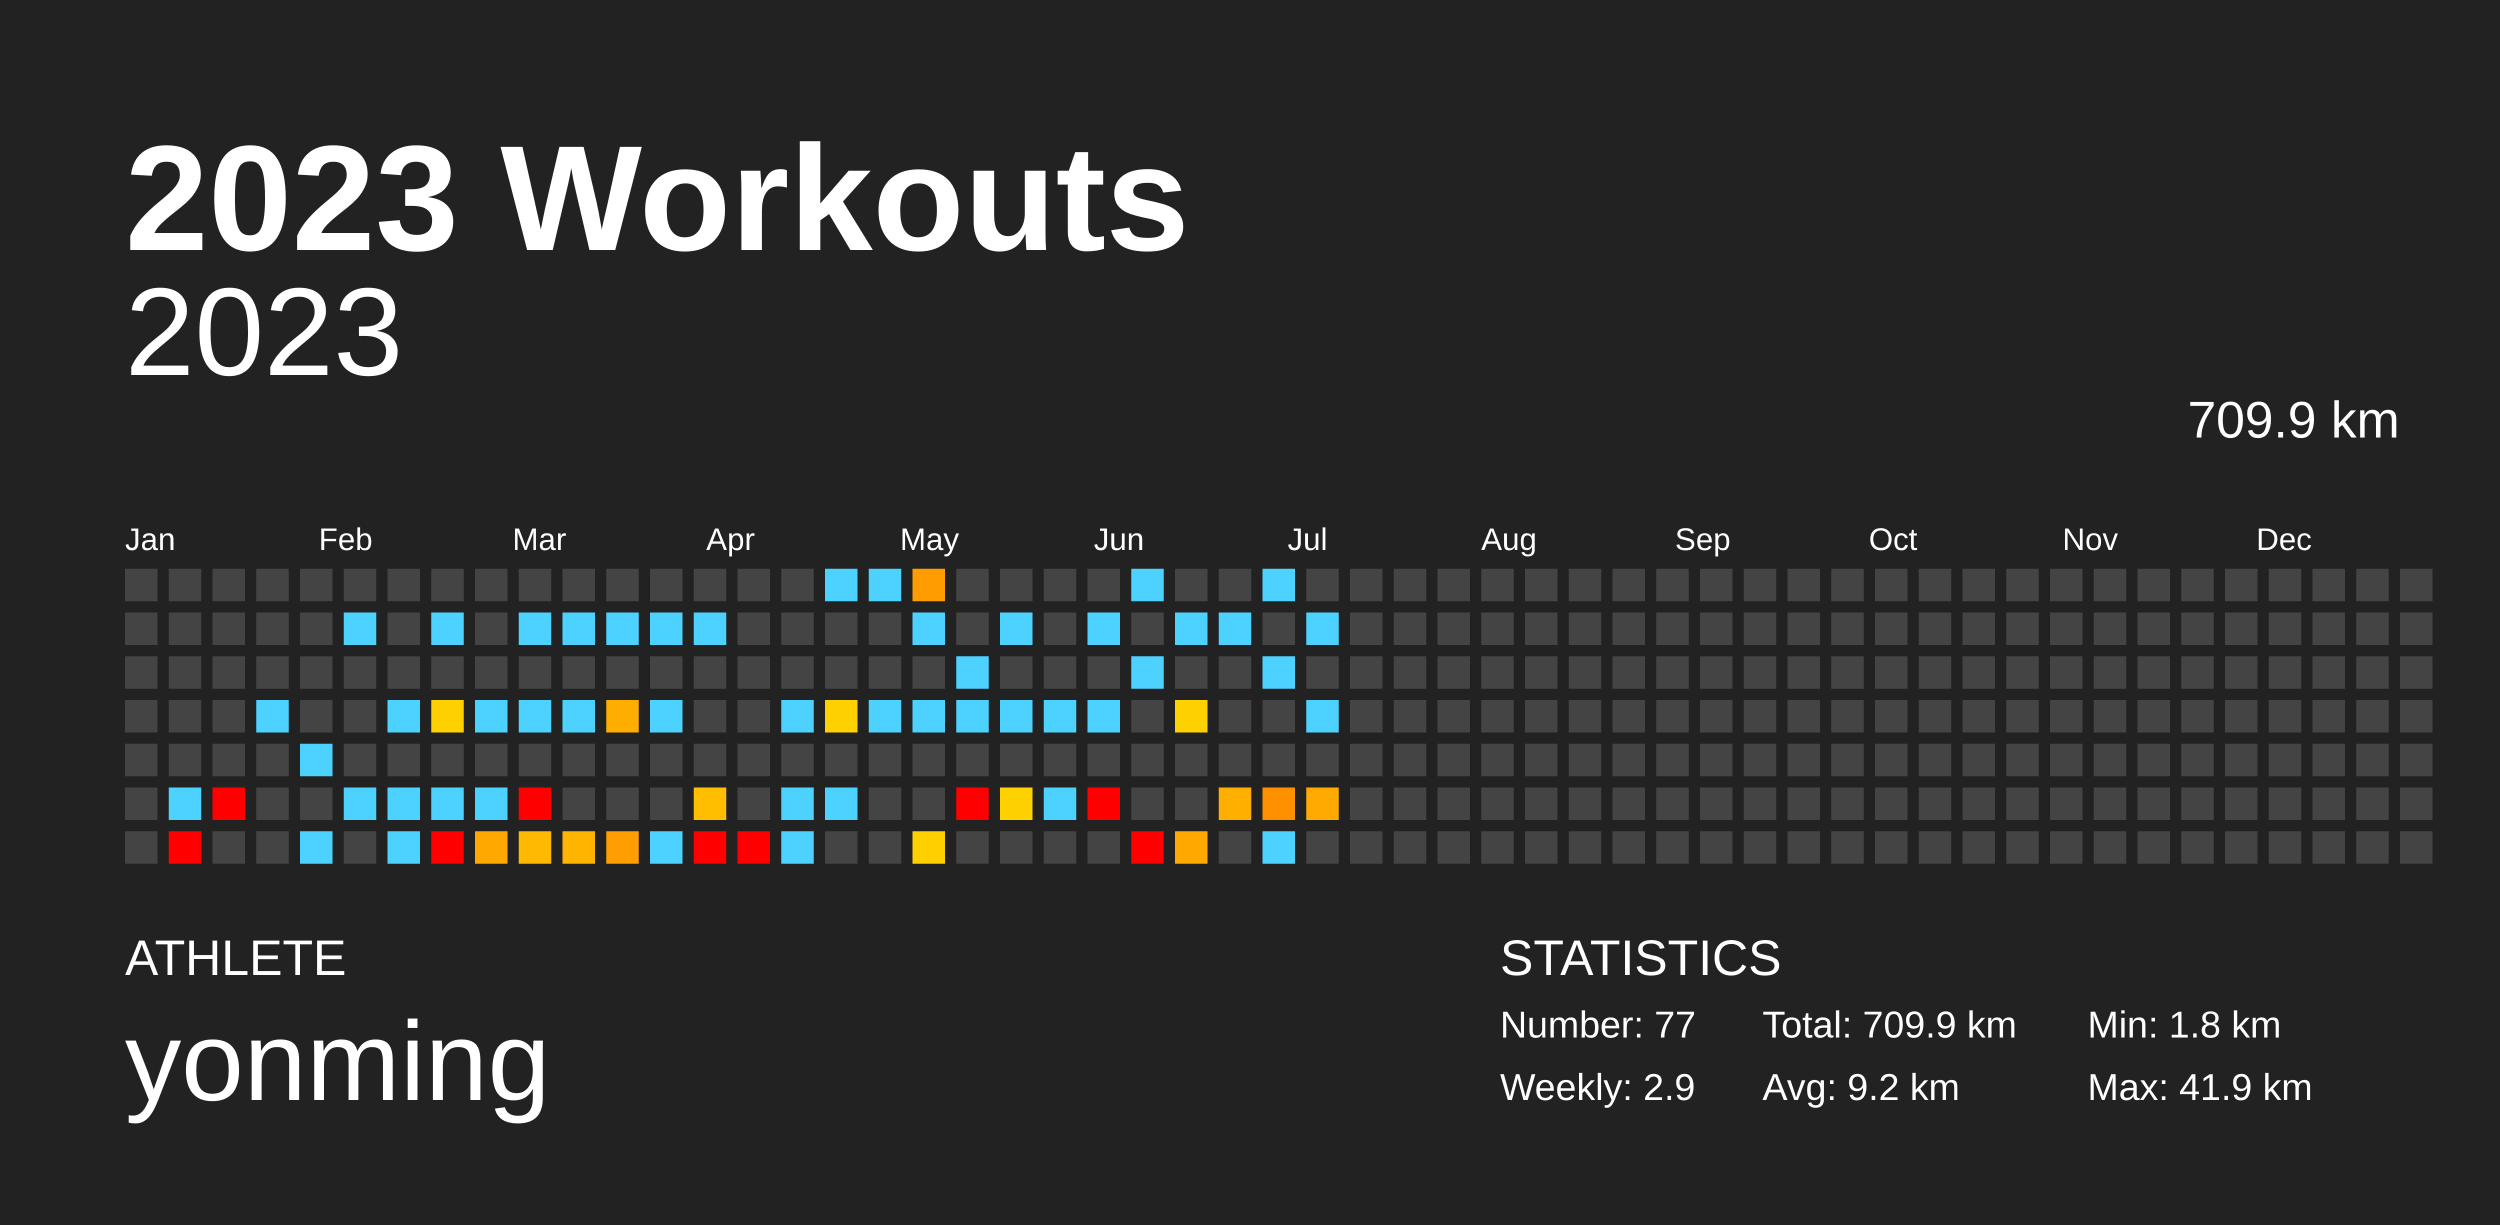
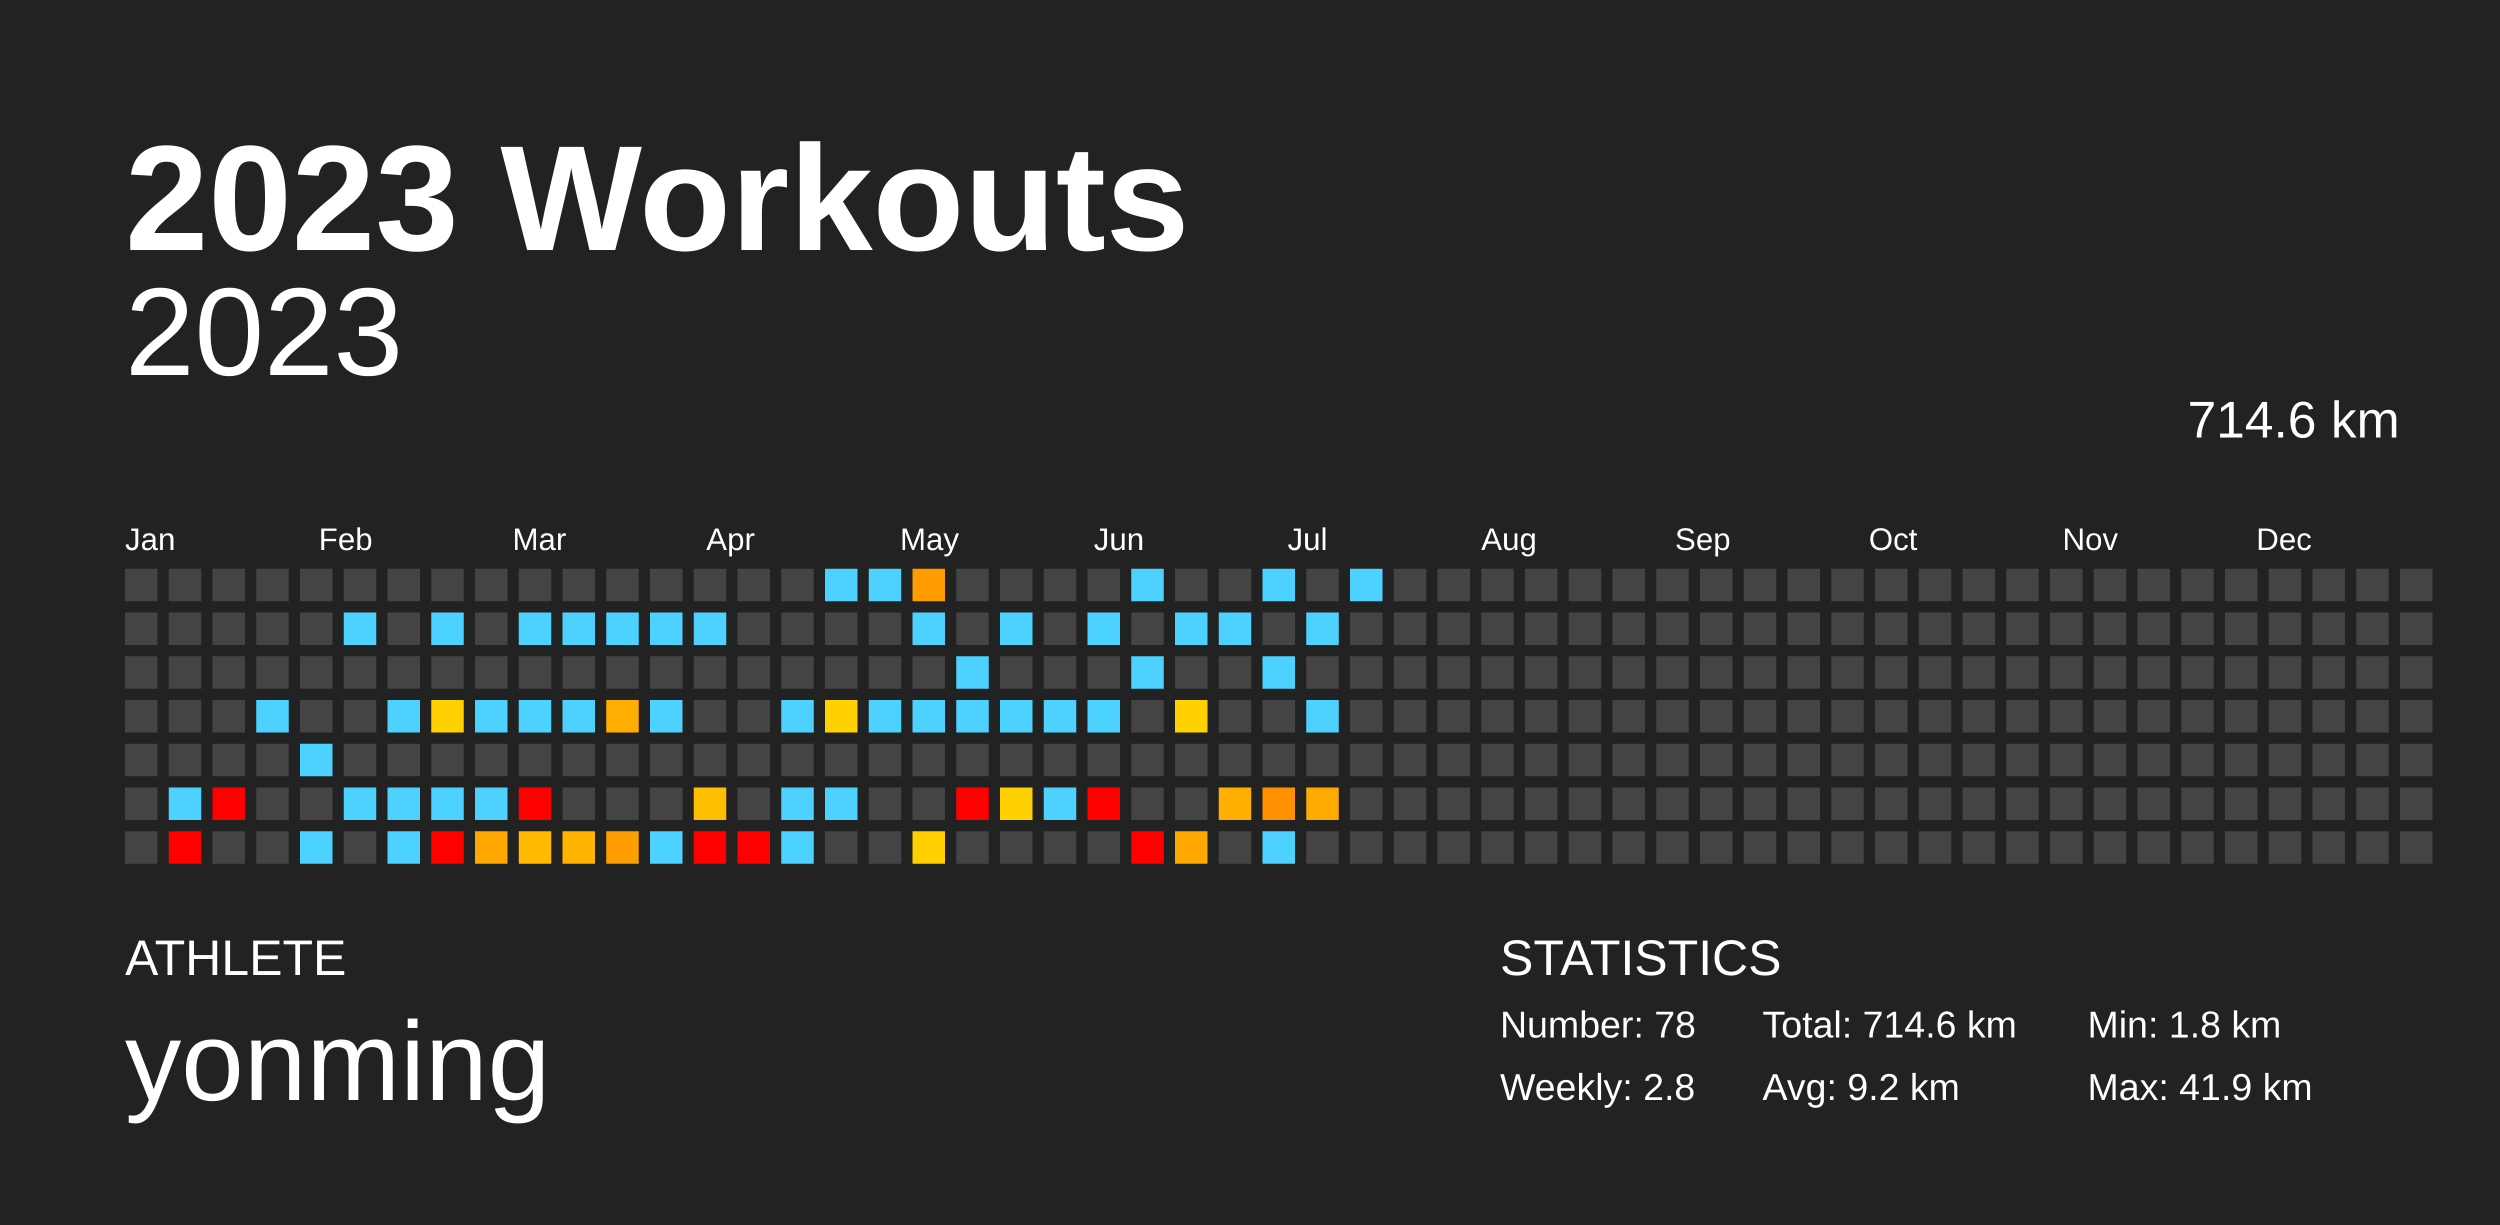
<svg xmlns="http://www.w3.org/2000/svg" baseProfile="full" height="98mm" version="1.1" viewBox="0,0,200,98" width="200mm">
  <defs />
  <rect fill="#222222" height="98" width="200" x="0" y="0" />
  <text fill="#FFFFFF" style="font-size:12px; font-family:Arial; font-weight:bold;" x="10" y="20">2023 Workouts</text>
  <text fill="#FFFFFF" style="font-size:4px; font-family:Arial" x="10" y="78">ATHLETE</text>
  <text fill="#FFFFFF" style="font-size:9px; font-family:Arial" x="10" y="88">yonming</text>
  <text fill="#FFFFFF" style="font-size:4px; font-family:Arial" x="120" y="78">STATISTICS</text>
-   <text fill="#FFFFFF" style="font-size:3px; font-family:Arial" x="120" y="83">Number: 77</text>
-   <text fill="#FFFFFF" style="font-size:3px; font-family:Arial" x="120" y="88">Weekly: 2.9</text>
-   <text fill="#FFFFFF" style="font-size:3px; font-family:Arial" x="141" y="83">Total: 709.9 km</text>
+   <text fill="#FFFFFF" style="font-size:3px; font-family:Arial" x="120" y="83">Number: 78</text>
+   <text fill="#FFFFFF" style="font-size:3px; font-family:Arial" x="120" y="88">Weekly: 2.8</text>
+   <text fill="#FFFFFF" style="font-size:3px; font-family:Arial" x="141" y="83">Total: 714.6 km</text>
  <text fill="#FFFFFF" style="font-size:3px; font-family:Arial" x="141" y="88">Avg: 9.2 km</text>
  <text fill="#FFFFFF" style="font-size:3px; font-family:Arial" x="167" y="83">Min: 1.8 km</text>
  <text fill="#FFFFFF" style="font-size:3px; font-family:Arial" x="167" y="88">Max: 41.9 km</text>
  <text alignment-baseline="hanging" fill="#FFFFFF" style="font-size:10.0px; font-family:Arial;" x="10" y="30">2023</text>
-   <text alignment-baseline="hanging" fill="#FFFFFF" style="font-size:4.125px; font-family:Arial;" x="175" y="35">709.9 km</text>
+   <text alignment-baseline="hanging" fill="#FFFFFF" style="font-size:4.125px; font-family:Arial;" x="175" y="35">714.6 km</text>
  <text fill="#FFFFFF" style="font-size:2.5px; font-family:Arial" x="10.0" y="44">Jan</text>
  <text fill="#FFFFFF" style="font-size:2.5px; font-family:Arial" x="25.5" y="44">Feb</text>
  <text fill="#FFFFFF" style="font-size:2.5px; font-family:Arial" x="41.0" y="44">Mar</text>
  <text fill="#FFFFFF" style="font-size:2.5px; font-family:Arial" x="56.5" y="44">Apr</text>
  <text fill="#FFFFFF" style="font-size:2.5px; font-family:Arial" x="72.0" y="44">May</text>
  <text fill="#FFFFFF" style="font-size:2.5px; font-family:Arial" x="87.5" y="44">Jun</text>
  <text fill="#FFFFFF" style="font-size:2.5px; font-family:Arial" x="103.0" y="44">Jul</text>
  <text fill="#FFFFFF" style="font-size:2.5px; font-family:Arial" x="118.5" y="44">Aug</text>
  <text fill="#FFFFFF" style="font-size:2.5px; font-family:Arial" x="134.0" y="44">Sep</text>
  <text fill="#FFFFFF" style="font-size:2.5px; font-family:Arial" x="149.5" y="44">Oct</text>
  <text fill="#FFFFFF" style="font-size:2.5px; font-family:Arial" x="165.0" y="44">Nov</text>
  <text fill="#FFFFFF" style="font-size:2.5px; font-family:Arial" x="180.5" y="44">Dec</text>
  <rect fill="#444444" height="2.6" width="2.6" x="10.0" y="45.5" />
  <rect fill="#444444" height="2.6" width="2.6" x="10.0" y="49.0" />
  <rect fill="#444444" height="2.6" width="2.6" x="10.0" y="52.5" />
  <rect fill="#444444" height="2.6" width="2.6" x="10.0" y="56.0" />
  <rect fill="#444444" height="2.6" width="2.6" x="10.0" y="59.5" />
  <rect fill="#444444" height="2.6" width="2.6" x="10.0" y="63.0" />
  <rect fill="#444444" height="2.6" width="2.6" x="10.0" y="66.5" />
  <rect fill="#444444" height="2.6" width="2.6" x="13.5" y="45.5" />
  <rect fill="#444444" height="2.6" width="2.6" x="13.5" y="49.0" />
  <rect fill="#444444" height="2.6" width="2.6" x="13.5" y="52.5" />
  <rect fill="#444444" height="2.6" width="2.6" x="13.5" y="56.0" />
  <rect fill="#444444" height="2.6" width="2.6" x="13.5" y="59.5" />
  <rect fill="#4dd2ff" height="2.6" width="2.6" x="13.5" y="63.0" />
  <rect fill="red" height="2.6" width="2.6" x="13.5" y="66.5" />
  <rect fill="#444444" height="2.6" width="2.6" x="17.0" y="45.5" />
  <rect fill="#444444" height="2.6" width="2.6" x="17.0" y="49.0" />
  <rect fill="#444444" height="2.6" width="2.6" x="17.0" y="52.5" />
  <rect fill="#444444" height="2.6" width="2.6" x="17.0" y="56.0" />
  <rect fill="#444444" height="2.6" width="2.6" x="17.0" y="59.5" />
  <rect fill="red" height="2.6" width="2.6" x="17.0" y="63.0" />
  <rect fill="#444444" height="2.6" width="2.6" x="17.0" y="66.5" />
  <rect fill="#444444" height="2.6" width="2.6" x="20.5" y="45.5" />
  <rect fill="#444444" height="2.6" width="2.6" x="20.5" y="49.0" />
  <rect fill="#444444" height="2.6" width="2.6" x="20.5" y="52.5" />
  <rect fill="#4dd2ff" height="2.6" width="2.6" x="20.5" y="56.0" />
  <rect fill="#444444" height="2.6" width="2.6" x="20.5" y="59.5" />
  <rect fill="#444444" height="2.6" width="2.6" x="20.5" y="63.0" />
  <rect fill="#444444" height="2.6" width="2.6" x="20.5" y="66.5" />
  <rect fill="#444444" height="2.6" width="2.6" x="24.0" y="45.5" />
  <rect fill="#444444" height="2.6" width="2.6" x="24.0" y="49.0" />
  <rect fill="#444444" height="2.6" width="2.6" x="24.0" y="52.5" />
  <rect fill="#444444" height="2.6" width="2.6" x="24.0" y="56.0" />
  <rect fill="#4dd2ff" height="2.6" width="2.6" x="24.0" y="59.5" />
  <rect fill="#444444" height="2.6" width="2.6" x="24.0" y="63.0" />
  <rect fill="#4dd2ff" height="2.6" width="2.6" x="24.0" y="66.5" />
  <rect fill="#444444" height="2.6" width="2.6" x="27.5" y="45.5" />
  <rect fill="#4dd2ff" height="2.6" width="2.6" x="27.5" y="49.0" />
  <rect fill="#444444" height="2.6" width="2.6" x="27.5" y="52.5" />
  <rect fill="#444444" height="2.6" width="2.6" x="27.5" y="56.0" />
  <rect fill="#444444" height="2.6" width="2.6" x="27.5" y="59.5" />
  <rect fill="#4dd2ff" height="2.6" width="2.6" x="27.5" y="63.0" />
  <rect fill="#444444" height="2.6" width="2.6" x="27.5" y="66.5" />
  <rect fill="#444444" height="2.6" width="2.6" x="31.0" y="45.5" />
  <rect fill="#444444" height="2.6" width="2.6" x="31.0" y="49.0" />
  <rect fill="#444444" height="2.6" width="2.6" x="31.0" y="52.5" />
  <rect fill="#4dd2ff" height="2.6" width="2.6" x="31.0" y="56.0" />
  <rect fill="#444444" height="2.6" width="2.6" x="31.0" y="59.5" />
  <rect fill="#4dd2ff" height="2.6" width="2.6" x="31.0" y="63.0" />
  <rect fill="#4dd2ff" height="2.6" width="2.6" x="31.0" y="66.5" />
  <rect fill="#444444" height="2.6" width="2.6" x="34.5" y="45.5" />
  <rect fill="#4dd2ff" height="2.6" width="2.6" x="34.5" y="49.0" />
  <rect fill="#444444" height="2.6" width="2.6" x="34.5" y="52.5" />
  <rect fill="#ffd100" height="2.6" width="2.6" x="34.5" y="56.0" />
  <rect fill="#444444" height="2.6" width="2.6" x="34.5" y="59.5" />
  <rect fill="#4dd2ff" height="2.6" width="2.6" x="34.5" y="63.0" />
  <rect fill="red" height="2.6" width="2.6" x="34.5" y="66.5" />
  <rect fill="#444444" height="2.6" width="2.6" x="38.0" y="45.5" />
  <rect fill="#444444" height="2.6" width="2.6" x="38.0" y="49.0" />
  <rect fill="#444444" height="2.6" width="2.6" x="38.0" y="52.5" />
  <rect fill="#4dd2ff" height="2.6" width="2.6" x="38.0" y="56.0" />
  <rect fill="#444444" height="2.6" width="2.6" x="38.0" y="59.5" />
  <rect fill="#4dd2ff" height="2.6" width="2.6" x="38.0" y="63.0" />
  <rect fill="#ffa900" height="2.6" width="2.6" x="38.0" y="66.5" />
  <rect fill="#444444" height="2.6" width="2.6" x="41.5" y="45.5" />
  <rect fill="#4dd2ff" height="2.6" width="2.6" x="41.5" y="49.0" />
  <rect fill="#444444" height="2.6" width="2.6" x="41.5" y="52.5" />
  <rect fill="#4dd2ff" height="2.6" width="2.6" x="41.5" y="56.0" />
  <rect fill="#444444" height="2.6" width="2.6" x="41.5" y="59.5" />
  <rect fill="red" height="2.6" width="2.6" x="41.5" y="63.0" />
  <rect fill="#ffb900" height="2.6" width="2.6" x="41.5" y="66.5" />
  <rect fill="#444444" height="2.6" width="2.6" x="45.0" y="45.5" />
  <rect fill="#4dd2ff" height="2.6" width="2.6" x="45.0" y="49.0" />
  <rect fill="#444444" height="2.6" width="2.6" x="45.0" y="52.5" />
  <rect fill="#4dd2ff" height="2.6" width="2.6" x="45.0" y="56.0" />
  <rect fill="#444444" height="2.6" width="2.6" x="45.0" y="59.5" />
  <rect fill="#444444" height="2.6" width="2.6" x="45.0" y="63.0" />
  <rect fill="#ffb400" height="2.6" width="2.6" x="45.0" y="66.5" />
  <rect fill="#444444" height="2.6" width="2.6" x="48.5" y="45.5" />
  <rect fill="#4dd2ff" height="2.6" width="2.6" x="48.5" y="49.0" />
  <rect fill="#444444" height="2.6" width="2.6" x="48.5" y="52.5" />
  <rect fill="#ffae00" height="2.6" width="2.6" x="48.5" y="56.0" />
  <rect fill="#444444" height="2.6" width="2.6" x="48.5" y="59.5" />
  <rect fill="#444444" height="2.6" width="2.6" x="48.5" y="63.0" />
  <rect fill="#ff9e00" height="2.6" width="2.6" x="48.5" y="66.5" />
  <rect fill="#444444" height="2.6" width="2.6" x="52.0" y="45.5" />
  <rect fill="#4dd2ff" height="2.6" width="2.6" x="52.0" y="49.0" />
  <rect fill="#444444" height="2.6" width="2.6" x="52.0" y="52.5" />
  <rect fill="#4dd2ff" height="2.6" width="2.6" x="52.0" y="56.0" />
  <rect fill="#444444" height="2.6" width="2.6" x="52.0" y="59.5" />
  <rect fill="#444444" height="2.6" width="2.6" x="52.0" y="63.0" />
  <rect fill="#4dd2ff" height="2.6" width="2.6" x="52.0" y="66.5" />
  <rect fill="#444444" height="2.6" width="2.6" x="55.5" y="45.5" />
  <rect fill="#4dd2ff" height="2.6" width="2.6" x="55.5" y="49.0" />
  <rect fill="#444444" height="2.6" width="2.6" x="55.5" y="52.5" />
  <rect fill="#444444" height="2.6" width="2.6" x="55.5" y="56.0" />
  <rect fill="#444444" height="2.6" width="2.6" x="55.5" y="59.5" />
  <rect fill="#ffbf00" height="2.6" width="2.6" x="55.5" y="63.0" />
  <rect fill="red" height="2.6" width="2.6" x="55.5" y="66.5" />
  <rect fill="#444444" height="2.6" width="2.6" x="59.0" y="45.5" />
  <rect fill="#444444" height="2.6" width="2.6" x="59.0" y="49.0" />
  <rect fill="#444444" height="2.6" width="2.6" x="59.0" y="52.5" />
  <rect fill="#444444" height="2.6" width="2.6" x="59.0" y="56.0" />
  <rect fill="#444444" height="2.6" width="2.6" x="59.0" y="59.5" />
  <rect fill="#444444" height="2.6" width="2.6" x="59.0" y="63.0" />
  <rect fill="red" height="2.6" width="2.6" x="59.0" y="66.5" />
  <rect fill="#444444" height="2.6" width="2.6" x="62.5" y="45.5" />
  <rect fill="#444444" height="2.6" width="2.6" x="62.5" y="49.0" />
  <rect fill="#444444" height="2.6" width="2.6" x="62.5" y="52.5" />
  <rect fill="#4dd2ff" height="2.6" width="2.6" x="62.5" y="56.0" />
  <rect fill="#444444" height="2.6" width="2.6" x="62.5" y="59.5" />
  <rect fill="#4dd2ff" height="2.6" width="2.6" x="62.5" y="63.0" />
  <rect fill="#4dd2ff" height="2.6" width="2.6" x="62.5" y="66.5" />
  <rect fill="#4dd2ff" height="2.6" width="2.6" x="66.0" y="45.5" />
  <rect fill="#444444" height="2.6" width="2.6" x="66.0" y="49.0" />
  <rect fill="#444444" height="2.6" width="2.6" x="66.0" y="52.5" />
  <rect fill="#ffd100" height="2.6" width="2.6" x="66.0" y="56.0" />
  <rect fill="#444444" height="2.6" width="2.6" x="66.0" y="59.5" />
  <rect fill="#4dd2ff" height="2.6" width="2.6" x="66.0" y="63.0" />
  <rect fill="#444444" height="2.6" width="2.6" x="66.0" y="66.5" />
  <rect fill="#4dd2ff" height="2.6" width="2.6" x="69.5" y="45.5" />
  <rect fill="#444444" height="2.6" width="2.6" x="69.5" y="49.0" />
  <rect fill="#444444" height="2.6" width="2.6" x="69.5" y="52.5" />
  <rect fill="#4dd2ff" height="2.6" width="2.6" x="69.5" y="56.0" />
  <rect fill="#444444" height="2.6" width="2.6" x="69.5" y="59.5" />
  <rect fill="#444444" height="2.6" width="2.6" x="69.5" y="63.0" />
  <rect fill="#444444" height="2.6" width="2.6" x="69.5" y="66.5" />
  <rect fill="#ff9c00" height="2.6" width="2.6" x="73.0" y="45.5" />
  <rect fill="#4dd2ff" height="2.6" width="2.6" x="73.0" y="49.0" />
  <rect fill="#444444" height="2.6" width="2.6" x="73.0" y="52.5" />
  <rect fill="#4dd2ff" height="2.6" width="2.6" x="73.0" y="56.0" />
  <rect fill="#444444" height="2.6" width="2.6" x="73.0" y="59.5" />
  <rect fill="#444444" height="2.6" width="2.6" x="73.0" y="63.0" />
  <rect fill="#ffcf00" height="2.6" width="2.6" x="73.0" y="66.5" />
  <rect fill="#444444" height="2.6" width="2.6" x="76.5" y="45.5" />
  <rect fill="#444444" height="2.6" width="2.6" x="76.5" y="49.0" />
  <rect fill="#4dd2ff" height="2.6" width="2.6" x="76.5" y="52.5" />
  <rect fill="#4dd2ff" height="2.6" width="2.6" x="76.5" y="56.0" />
  <rect fill="#444444" height="2.6" width="2.6" x="76.5" y="59.5" />
  <rect fill="red" height="2.6" width="2.6" x="76.5" y="63.0" />
  <rect fill="#444444" height="2.6" width="2.6" x="76.5" y="66.5" />
  <rect fill="#444444" height="2.6" width="2.6" x="80.0" y="45.5" />
  <rect fill="#4dd2ff" height="2.6" width="2.6" x="80.0" y="49.0" />
  <rect fill="#444444" height="2.6" width="2.6" x="80.0" y="52.5" />
  <rect fill="#4dd2ff" height="2.6" width="2.6" x="80.0" y="56.0" />
  <rect fill="#444444" height="2.6" width="2.6" x="80.0" y="59.5" />
  <rect fill="#ffd100" height="2.6" width="2.6" x="80.0" y="63.0" />
  <rect fill="#444444" height="2.6" width="2.6" x="80.0" y="66.5" />
  <rect fill="#444444" height="2.6" width="2.6" x="83.5" y="45.5" />
  <rect fill="#444444" height="2.6" width="2.6" x="83.5" y="49.0" />
  <rect fill="#444444" height="2.6" width="2.6" x="83.5" y="52.5" />
  <rect fill="#4dd2ff" height="2.6" width="2.6" x="83.5" y="56.0" />
  <rect fill="#444444" height="2.6" width="2.6" x="83.5" y="59.5" />
  <rect fill="#4dd2ff" height="2.6" width="2.6" x="83.5" y="63.0" />
  <rect fill="#444444" height="2.6" width="2.6" x="83.5" y="66.5" />
  <rect fill="#444444" height="2.6" width="2.6" x="87.0" y="45.5" />
  <rect fill="#4dd2ff" height="2.6" width="2.6" x="87.0" y="49.0" />
  <rect fill="#444444" height="2.6" width="2.6" x="87.0" y="52.5" />
  <rect fill="#4dd2ff" height="2.6" width="2.6" x="87.0" y="56.0" />
  <rect fill="#444444" height="2.6" width="2.6" x="87.0" y="59.5" />
  <rect fill="red" height="2.6" width="2.6" x="87.0" y="63.0" />
  <rect fill="#444444" height="2.6" width="2.6" x="87.0" y="66.5" />
  <rect fill="#4dd2ff" height="2.6" width="2.6" x="90.5" y="45.5" />
  <rect fill="#444444" height="2.6" width="2.6" x="90.5" y="49.0" />
  <rect fill="#4dd2ff" height="2.6" width="2.6" x="90.5" y="52.5" />
  <rect fill="#444444" height="2.6" width="2.6" x="90.5" y="56.0" />
  <rect fill="#444444" height="2.6" width="2.6" x="90.5" y="59.5" />
  <rect fill="#444444" height="2.6" width="2.6" x="90.5" y="63.0" />
  <rect fill="red" height="2.6" width="2.6" x="90.5" y="66.5" />
  <rect fill="#444444" height="2.6" width="2.6" x="94.0" y="45.5" />
  <rect fill="#4dd2ff" height="2.6" width="2.6" x="94.0" y="49.0" />
  <rect fill="#444444" height="2.6" width="2.6" x="94.0" y="52.5" />
  <rect fill="#ffd100" height="2.6" width="2.6" x="94.0" y="56.0" />
  <rect fill="#444444" height="2.6" width="2.6" x="94.0" y="59.5" />
  <rect fill="#444444" height="2.6" width="2.6" x="94.0" y="63.0" />
  <rect fill="#ffa900" height="2.6" width="2.6" x="94.0" y="66.5" />
  <rect fill="#444444" height="2.6" width="2.6" x="97.5" y="45.5" />
  <rect fill="#4dd2ff" height="2.6" width="2.6" x="97.5" y="49.0" />
  <rect fill="#444444" height="2.6" width="2.6" x="97.5" y="52.5" />
  <rect fill="#444444" height="2.6" width="2.6" x="97.5" y="56.0" />
  <rect fill="#444444" height="2.6" width="2.6" x="97.5" y="59.5" />
  <rect fill="#ffaf00" height="2.6" width="2.6" x="97.5" y="63.0" />
  <rect fill="#444444" height="2.6" width="2.6" x="97.5" y="66.5" />
  <rect fill="#4dd2ff" height="2.6" width="2.6" x="101.0" y="45.5" />
  <rect fill="#444444" height="2.6" width="2.6" x="101.0" y="49.0" />
  <rect fill="#4dd2ff" height="2.6" width="2.6" x="101.0" y="52.5" />
  <rect fill="#444444" height="2.6" width="2.6" x="101.0" y="56.0" />
  <rect fill="#444444" height="2.6" width="2.6" x="101.0" y="59.5" />
  <rect fill="#ff9100" height="2.6" width="2.6" x="101.0" y="63.0" />
  <rect fill="#4dd2ff" height="2.6" width="2.6" x="101.0" y="66.5" />
  <rect fill="#444444" height="2.6" width="2.6" x="104.5" y="45.5" />
  <rect fill="#4dd2ff" height="2.6" width="2.6" x="104.5" y="49.0" />
  <rect fill="#444444" height="2.6" width="2.6" x="104.5" y="52.5" />
  <rect fill="#4dd2ff" height="2.6" width="2.6" x="104.5" y="56.0" />
  <rect fill="#444444" height="2.6" width="2.6" x="104.5" y="59.5" />
  <rect fill="#ffaa00" height="2.6" width="2.6" x="104.5" y="63.0" />
  <rect fill="#444444" height="2.6" width="2.6" x="104.5" y="66.5" />
-   <rect fill="#444444" height="2.6" width="2.6" x="108.0" y="45.5" />
+   <rect fill="#4dd2ff" height="2.6" width="2.6" x="108.0" y="45.5" />
  <rect fill="#444444" height="2.6" width="2.6" x="108.0" y="49.0" />
  <rect fill="#444444" height="2.6" width="2.6" x="108.0" y="52.5" />
  <rect fill="#444444" height="2.6" width="2.6" x="108.0" y="56.0" />
  <rect fill="#444444" height="2.6" width="2.6" x="108.0" y="59.5" />
  <rect fill="#444444" height="2.6" width="2.6" x="108.0" y="63.0" />
  <rect fill="#444444" height="2.6" width="2.6" x="108.0" y="66.5" />
  <rect fill="#444444" height="2.6" width="2.6" x="111.5" y="45.5" />
  <rect fill="#444444" height="2.6" width="2.6" x="111.5" y="49.0" />
  <rect fill="#444444" height="2.6" width="2.6" x="111.5" y="52.5" />
  <rect fill="#444444" height="2.6" width="2.6" x="111.5" y="56.0" />
  <rect fill="#444444" height="2.6" width="2.6" x="111.5" y="59.5" />
  <rect fill="#444444" height="2.6" width="2.6" x="111.5" y="63.0" />
  <rect fill="#444444" height="2.6" width="2.6" x="111.5" y="66.5" />
  <rect fill="#444444" height="2.6" width="2.6" x="115.0" y="45.5" />
  <rect fill="#444444" height="2.6" width="2.6" x="115.0" y="49.0" />
  <rect fill="#444444" height="2.6" width="2.6" x="115.0" y="52.5" />
  <rect fill="#444444" height="2.6" width="2.6" x="115.0" y="56.0" />
  <rect fill="#444444" height="2.6" width="2.6" x="115.0" y="59.5" />
  <rect fill="#444444" height="2.6" width="2.6" x="115.0" y="63.0" />
  <rect fill="#444444" height="2.6" width="2.6" x="115.0" y="66.5" />
  <rect fill="#444444" height="2.6" width="2.6" x="118.5" y="45.5" />
  <rect fill="#444444" height="2.6" width="2.6" x="118.5" y="49.0" />
  <rect fill="#444444" height="2.6" width="2.6" x="118.5" y="52.5" />
  <rect fill="#444444" height="2.6" width="2.6" x="118.5" y="56.0" />
  <rect fill="#444444" height="2.6" width="2.6" x="118.5" y="59.5" />
  <rect fill="#444444" height="2.6" width="2.6" x="118.5" y="63.0" />
  <rect fill="#444444" height="2.6" width="2.6" x="118.5" y="66.5" />
  <rect fill="#444444" height="2.6" width="2.6" x="122.0" y="45.5" />
  <rect fill="#444444" height="2.6" width="2.6" x="122.0" y="49.0" />
  <rect fill="#444444" height="2.6" width="2.6" x="122.0" y="52.5" />
  <rect fill="#444444" height="2.6" width="2.6" x="122.0" y="56.0" />
  <rect fill="#444444" height="2.6" width="2.6" x="122.0" y="59.5" />
  <rect fill="#444444" height="2.6" width="2.6" x="122.0" y="63.0" />
  <rect fill="#444444" height="2.6" width="2.6" x="122.0" y="66.5" />
  <rect fill="#444444" height="2.6" width="2.6" x="125.5" y="45.5" />
  <rect fill="#444444" height="2.6" width="2.6" x="125.5" y="49.0" />
  <rect fill="#444444" height="2.6" width="2.6" x="125.5" y="52.5" />
  <rect fill="#444444" height="2.6" width="2.6" x="125.5" y="56.0" />
  <rect fill="#444444" height="2.6" width="2.6" x="125.5" y="59.5" />
  <rect fill="#444444" height="2.6" width="2.6" x="125.5" y="63.0" />
  <rect fill="#444444" height="2.6" width="2.6" x="125.5" y="66.5" />
  <rect fill="#444444" height="2.6" width="2.6" x="129.0" y="45.5" />
  <rect fill="#444444" height="2.6" width="2.6" x="129.0" y="49.0" />
  <rect fill="#444444" height="2.6" width="2.6" x="129.0" y="52.5" />
  <rect fill="#444444" height="2.6" width="2.6" x="129.0" y="56.0" />
  <rect fill="#444444" height="2.6" width="2.6" x="129.0" y="59.5" />
  <rect fill="#444444" height="2.6" width="2.6" x="129.0" y="63.0" />
  <rect fill="#444444" height="2.6" width="2.6" x="129.0" y="66.5" />
  <rect fill="#444444" height="2.6" width="2.6" x="132.5" y="45.5" />
  <rect fill="#444444" height="2.6" width="2.6" x="132.5" y="49.0" />
  <rect fill="#444444" height="2.6" width="2.6" x="132.5" y="52.5" />
  <rect fill="#444444" height="2.6" width="2.6" x="132.5" y="56.0" />
  <rect fill="#444444" height="2.6" width="2.6" x="132.5" y="59.5" />
  <rect fill="#444444" height="2.6" width="2.6" x="132.5" y="63.0" />
  <rect fill="#444444" height="2.6" width="2.6" x="132.5" y="66.5" />
  <rect fill="#444444" height="2.6" width="2.6" x="136.0" y="45.5" />
  <rect fill="#444444" height="2.6" width="2.6" x="136.0" y="49.0" />
  <rect fill="#444444" height="2.6" width="2.6" x="136.0" y="52.5" />
  <rect fill="#444444" height="2.6" width="2.6" x="136.0" y="56.0" />
  <rect fill="#444444" height="2.6" width="2.6" x="136.0" y="59.5" />
  <rect fill="#444444" height="2.6" width="2.6" x="136.0" y="63.0" />
  <rect fill="#444444" height="2.6" width="2.6" x="136.0" y="66.5" />
  <rect fill="#444444" height="2.6" width="2.6" x="139.5" y="45.5" />
  <rect fill="#444444" height="2.6" width="2.6" x="139.5" y="49.0" />
  <rect fill="#444444" height="2.6" width="2.6" x="139.5" y="52.5" />
  <rect fill="#444444" height="2.6" width="2.6" x="139.5" y="56.0" />
  <rect fill="#444444" height="2.6" width="2.6" x="139.5" y="59.5" />
  <rect fill="#444444" height="2.6" width="2.6" x="139.5" y="63.0" />
  <rect fill="#444444" height="2.6" width="2.6" x="139.5" y="66.5" />
  <rect fill="#444444" height="2.6" width="2.6" x="143.0" y="45.5" />
  <rect fill="#444444" height="2.6" width="2.6" x="143.0" y="49.0" />
  <rect fill="#444444" height="2.6" width="2.6" x="143.0" y="52.5" />
  <rect fill="#444444" height="2.6" width="2.6" x="143.0" y="56.0" />
  <rect fill="#444444" height="2.6" width="2.6" x="143.0" y="59.5" />
  <rect fill="#444444" height="2.6" width="2.6" x="143.0" y="63.0" />
  <rect fill="#444444" height="2.6" width="2.6" x="143.0" y="66.5" />
  <rect fill="#444444" height="2.6" width="2.6" x="146.5" y="45.5" />
  <rect fill="#444444" height="2.6" width="2.6" x="146.5" y="49.0" />
  <rect fill="#444444" height="2.6" width="2.6" x="146.5" y="52.5" />
  <rect fill="#444444" height="2.6" width="2.6" x="146.5" y="56.0" />
  <rect fill="#444444" height="2.6" width="2.6" x="146.5" y="59.5" />
  <rect fill="#444444" height="2.6" width="2.6" x="146.5" y="63.0" />
  <rect fill="#444444" height="2.6" width="2.6" x="146.5" y="66.5" />
  <rect fill="#444444" height="2.6" width="2.6" x="150.0" y="45.5" />
  <rect fill="#444444" height="2.6" width="2.6" x="150.0" y="49.0" />
  <rect fill="#444444" height="2.6" width="2.6" x="150.0" y="52.5" />
  <rect fill="#444444" height="2.6" width="2.6" x="150.0" y="56.0" />
  <rect fill="#444444" height="2.6" width="2.6" x="150.0" y="59.5" />
  <rect fill="#444444" height="2.6" width="2.6" x="150.0" y="63.0" />
  <rect fill="#444444" height="2.6" width="2.6" x="150.0" y="66.5" />
  <rect fill="#444444" height="2.6" width="2.6" x="153.5" y="45.5" />
  <rect fill="#444444" height="2.6" width="2.6" x="153.5" y="49.0" />
  <rect fill="#444444" height="2.6" width="2.6" x="153.5" y="52.5" />
  <rect fill="#444444" height="2.6" width="2.6" x="153.5" y="56.0" />
  <rect fill="#444444" height="2.6" width="2.6" x="153.5" y="59.5" />
  <rect fill="#444444" height="2.6" width="2.6" x="153.5" y="63.0" />
  <rect fill="#444444" height="2.6" width="2.6" x="153.5" y="66.5" />
  <rect fill="#444444" height="2.6" width="2.6" x="157.0" y="45.5" />
  <rect fill="#444444" height="2.6" width="2.6" x="157.0" y="49.0" />
  <rect fill="#444444" height="2.6" width="2.6" x="157.0" y="52.5" />
  <rect fill="#444444" height="2.6" width="2.6" x="157.0" y="56.0" />
  <rect fill="#444444" height="2.6" width="2.6" x="157.0" y="59.5" />
  <rect fill="#444444" height="2.6" width="2.6" x="157.0" y="63.0" />
  <rect fill="#444444" height="2.6" width="2.6" x="157.0" y="66.5" />
  <rect fill="#444444" height="2.6" width="2.6" x="160.5" y="45.5" />
  <rect fill="#444444" height="2.6" width="2.6" x="160.5" y="49.0" />
  <rect fill="#444444" height="2.6" width="2.6" x="160.5" y="52.5" />
  <rect fill="#444444" height="2.6" width="2.6" x="160.5" y="56.0" />
  <rect fill="#444444" height="2.6" width="2.6" x="160.5" y="59.5" />
  <rect fill="#444444" height="2.6" width="2.6" x="160.5" y="63.0" />
  <rect fill="#444444" height="2.6" width="2.6" x="160.5" y="66.5" />
  <rect fill="#444444" height="2.6" width="2.6" x="164.0" y="45.5" />
  <rect fill="#444444" height="2.6" width="2.6" x="164.0" y="49.0" />
  <rect fill="#444444" height="2.6" width="2.6" x="164.0" y="52.5" />
  <rect fill="#444444" height="2.6" width="2.6" x="164.0" y="56.0" />
  <rect fill="#444444" height="2.6" width="2.6" x="164.0" y="59.5" />
  <rect fill="#444444" height="2.6" width="2.6" x="164.0" y="63.0" />
  <rect fill="#444444" height="2.6" width="2.6" x="164.0" y="66.5" />
  <rect fill="#444444" height="2.6" width="2.6" x="167.5" y="45.5" />
  <rect fill="#444444" height="2.6" width="2.6" x="167.5" y="49.0" />
  <rect fill="#444444" height="2.6" width="2.6" x="167.5" y="52.5" />
  <rect fill="#444444" height="2.6" width="2.6" x="167.5" y="56.0" />
  <rect fill="#444444" height="2.6" width="2.6" x="167.5" y="59.5" />
  <rect fill="#444444" height="2.6" width="2.6" x="167.5" y="63.0" />
  <rect fill="#444444" height="2.6" width="2.6" x="167.5" y="66.5" />
  <rect fill="#444444" height="2.6" width="2.6" x="171.0" y="45.5" />
  <rect fill="#444444" height="2.6" width="2.6" x="171.0" y="49.0" />
  <rect fill="#444444" height="2.6" width="2.6" x="171.0" y="52.5" />
  <rect fill="#444444" height="2.6" width="2.6" x="171.0" y="56.0" />
  <rect fill="#444444" height="2.6" width="2.6" x="171.0" y="59.5" />
  <rect fill="#444444" height="2.6" width="2.6" x="171.0" y="63.0" />
  <rect fill="#444444" height="2.6" width="2.6" x="171.0" y="66.5" />
  <rect fill="#444444" height="2.6" width="2.6" x="174.5" y="45.5" />
  <rect fill="#444444" height="2.6" width="2.6" x="174.5" y="49.0" />
  <rect fill="#444444" height="2.6" width="2.6" x="174.5" y="52.5" />
  <rect fill="#444444" height="2.6" width="2.6" x="174.5" y="56.0" />
  <rect fill="#444444" height="2.6" width="2.6" x="174.5" y="59.5" />
  <rect fill="#444444" height="2.6" width="2.6" x="174.5" y="63.0" />
  <rect fill="#444444" height="2.6" width="2.6" x="174.5" y="66.5" />
  <rect fill="#444444" height="2.6" width="2.6" x="178.0" y="45.5" />
  <rect fill="#444444" height="2.6" width="2.6" x="178.0" y="49.0" />
  <rect fill="#444444" height="2.6" width="2.6" x="178.0" y="52.5" />
  <rect fill="#444444" height="2.6" width="2.6" x="178.0" y="56.0" />
  <rect fill="#444444" height="2.6" width="2.6" x="178.0" y="59.5" />
  <rect fill="#444444" height="2.6" width="2.6" x="178.0" y="63.0" />
  <rect fill="#444444" height="2.6" width="2.6" x="178.0" y="66.5" />
  <rect fill="#444444" height="2.6" width="2.6" x="181.5" y="45.5" />
  <rect fill="#444444" height="2.6" width="2.6" x="181.5" y="49.0" />
  <rect fill="#444444" height="2.6" width="2.6" x="181.5" y="52.5" />
  <rect fill="#444444" height="2.6" width="2.6" x="181.5" y="56.0" />
  <rect fill="#444444" height="2.6" width="2.6" x="181.5" y="59.5" />
  <rect fill="#444444" height="2.6" width="2.6" x="181.5" y="63.0" />
  <rect fill="#444444" height="2.6" width="2.6" x="181.5" y="66.5" />
  <rect fill="#444444" height="2.6" width="2.6" x="185.0" y="45.5" />
  <rect fill="#444444" height="2.6" width="2.6" x="185.0" y="49.0" />
  <rect fill="#444444" height="2.6" width="2.6" x="185.0" y="52.5" />
  <rect fill="#444444" height="2.6" width="2.6" x="185.0" y="56.0" />
  <rect fill="#444444" height="2.6" width="2.6" x="185.0" y="59.5" />
  <rect fill="#444444" height="2.6" width="2.6" x="185.0" y="63.0" />
  <rect fill="#444444" height="2.6" width="2.6" x="185.0" y="66.5" />
  <rect fill="#444444" height="2.6" width="2.6" x="188.5" y="45.5" />
  <rect fill="#444444" height="2.6" width="2.6" x="188.5" y="49.0" />
  <rect fill="#444444" height="2.6" width="2.6" x="188.5" y="52.5" />
  <rect fill="#444444" height="2.6" width="2.6" x="188.5" y="56.0" />
  <rect fill="#444444" height="2.6" width="2.6" x="188.5" y="59.5" />
  <rect fill="#444444" height="2.6" width="2.6" x="188.5" y="63.0" />
  <rect fill="#444444" height="2.6" width="2.6" x="188.5" y="66.5" />
  <rect fill="#444444" height="2.6" width="2.6" x="192.0" y="45.5" />
  <rect fill="#444444" height="2.6" width="2.6" x="192.0" y="49.0" />
  <rect fill="#444444" height="2.6" width="2.6" x="192.0" y="52.5" />
  <rect fill="#444444" height="2.6" width="2.6" x="192.0" y="56.0" />
  <rect fill="#444444" height="2.6" width="2.6" x="192.0" y="59.5" />
  <rect fill="#444444" height="2.6" width="2.6" x="192.0" y="63.0" />
  <rect fill="#444444" height="2.6" width="2.6" x="192.0" y="66.5" />
</svg>
